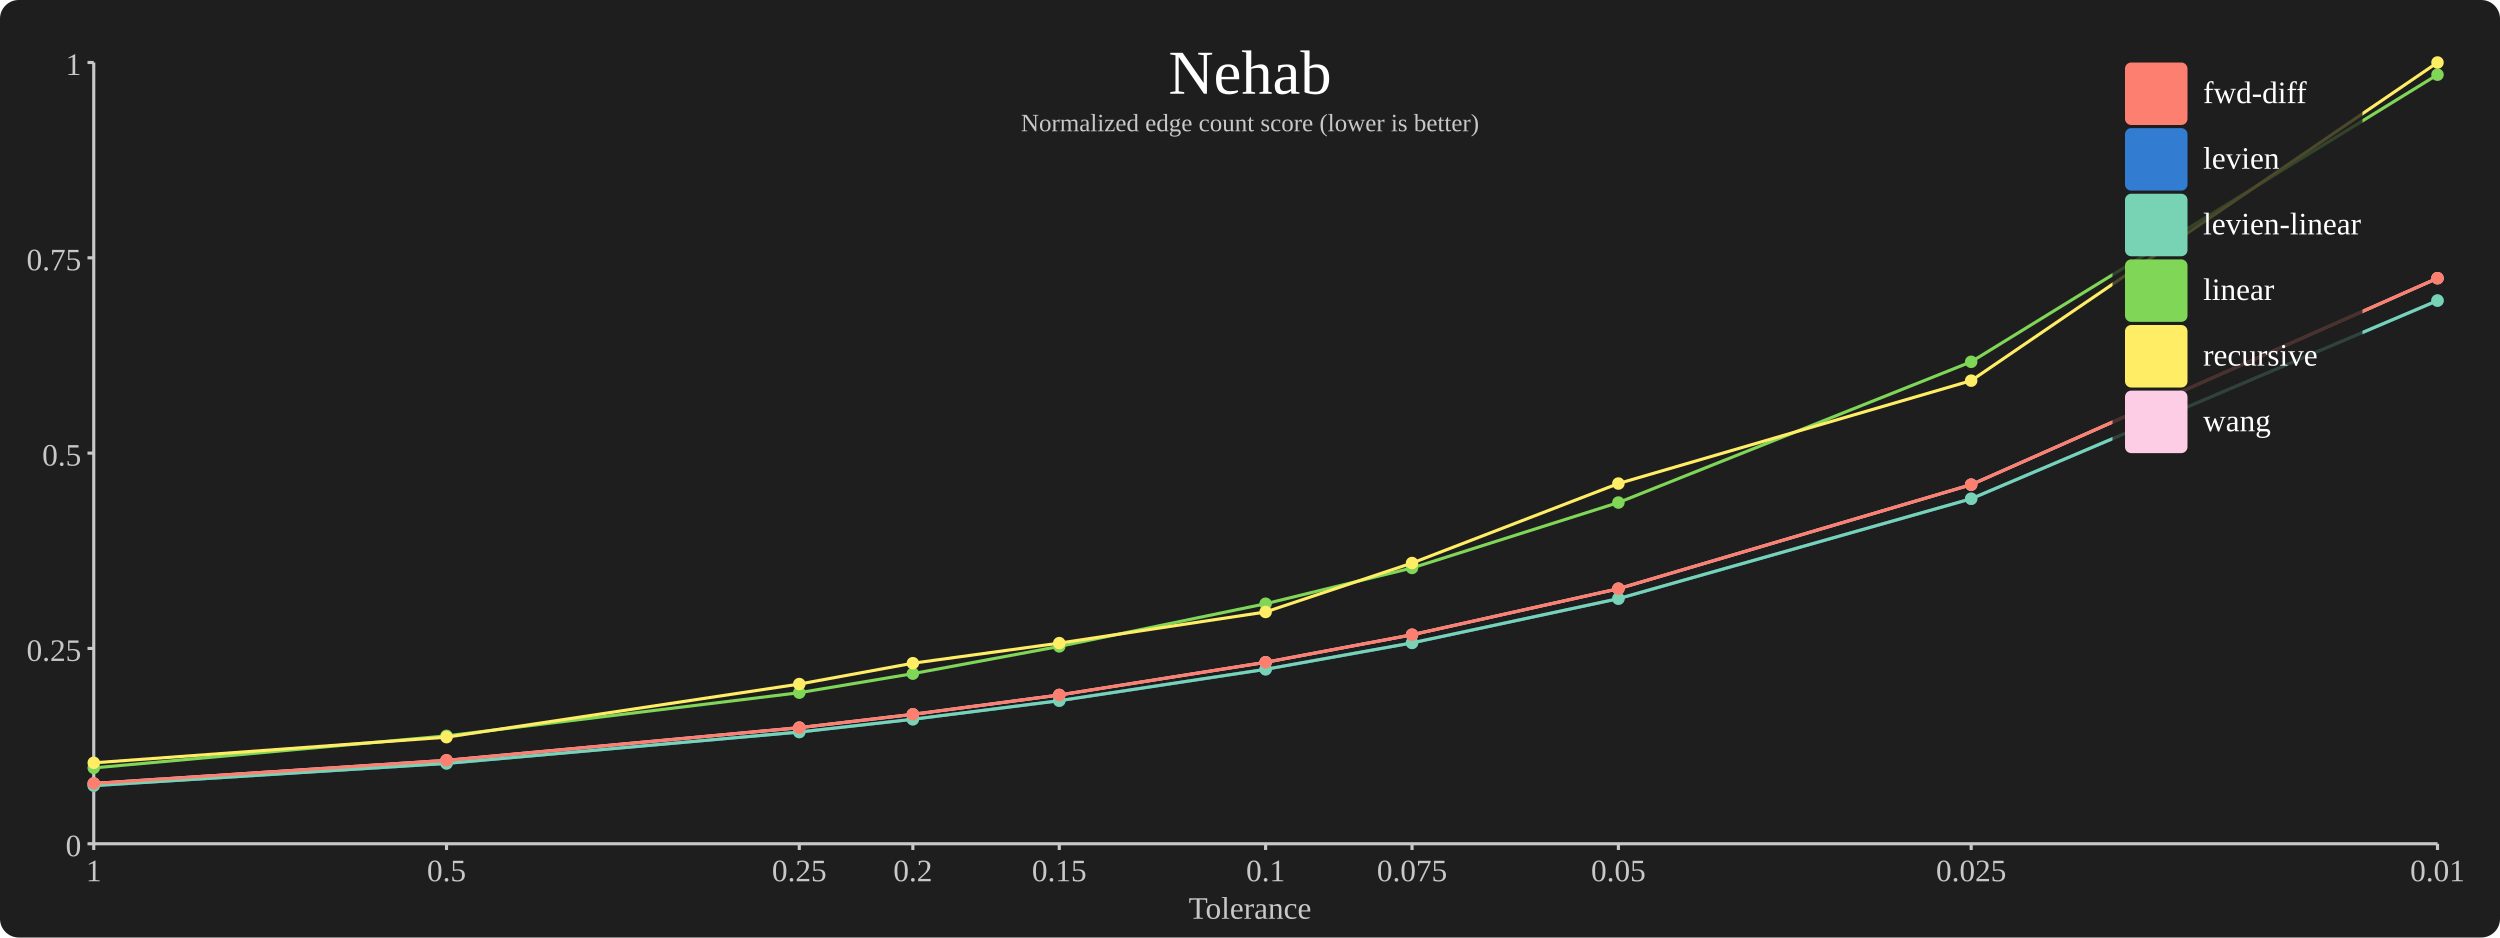
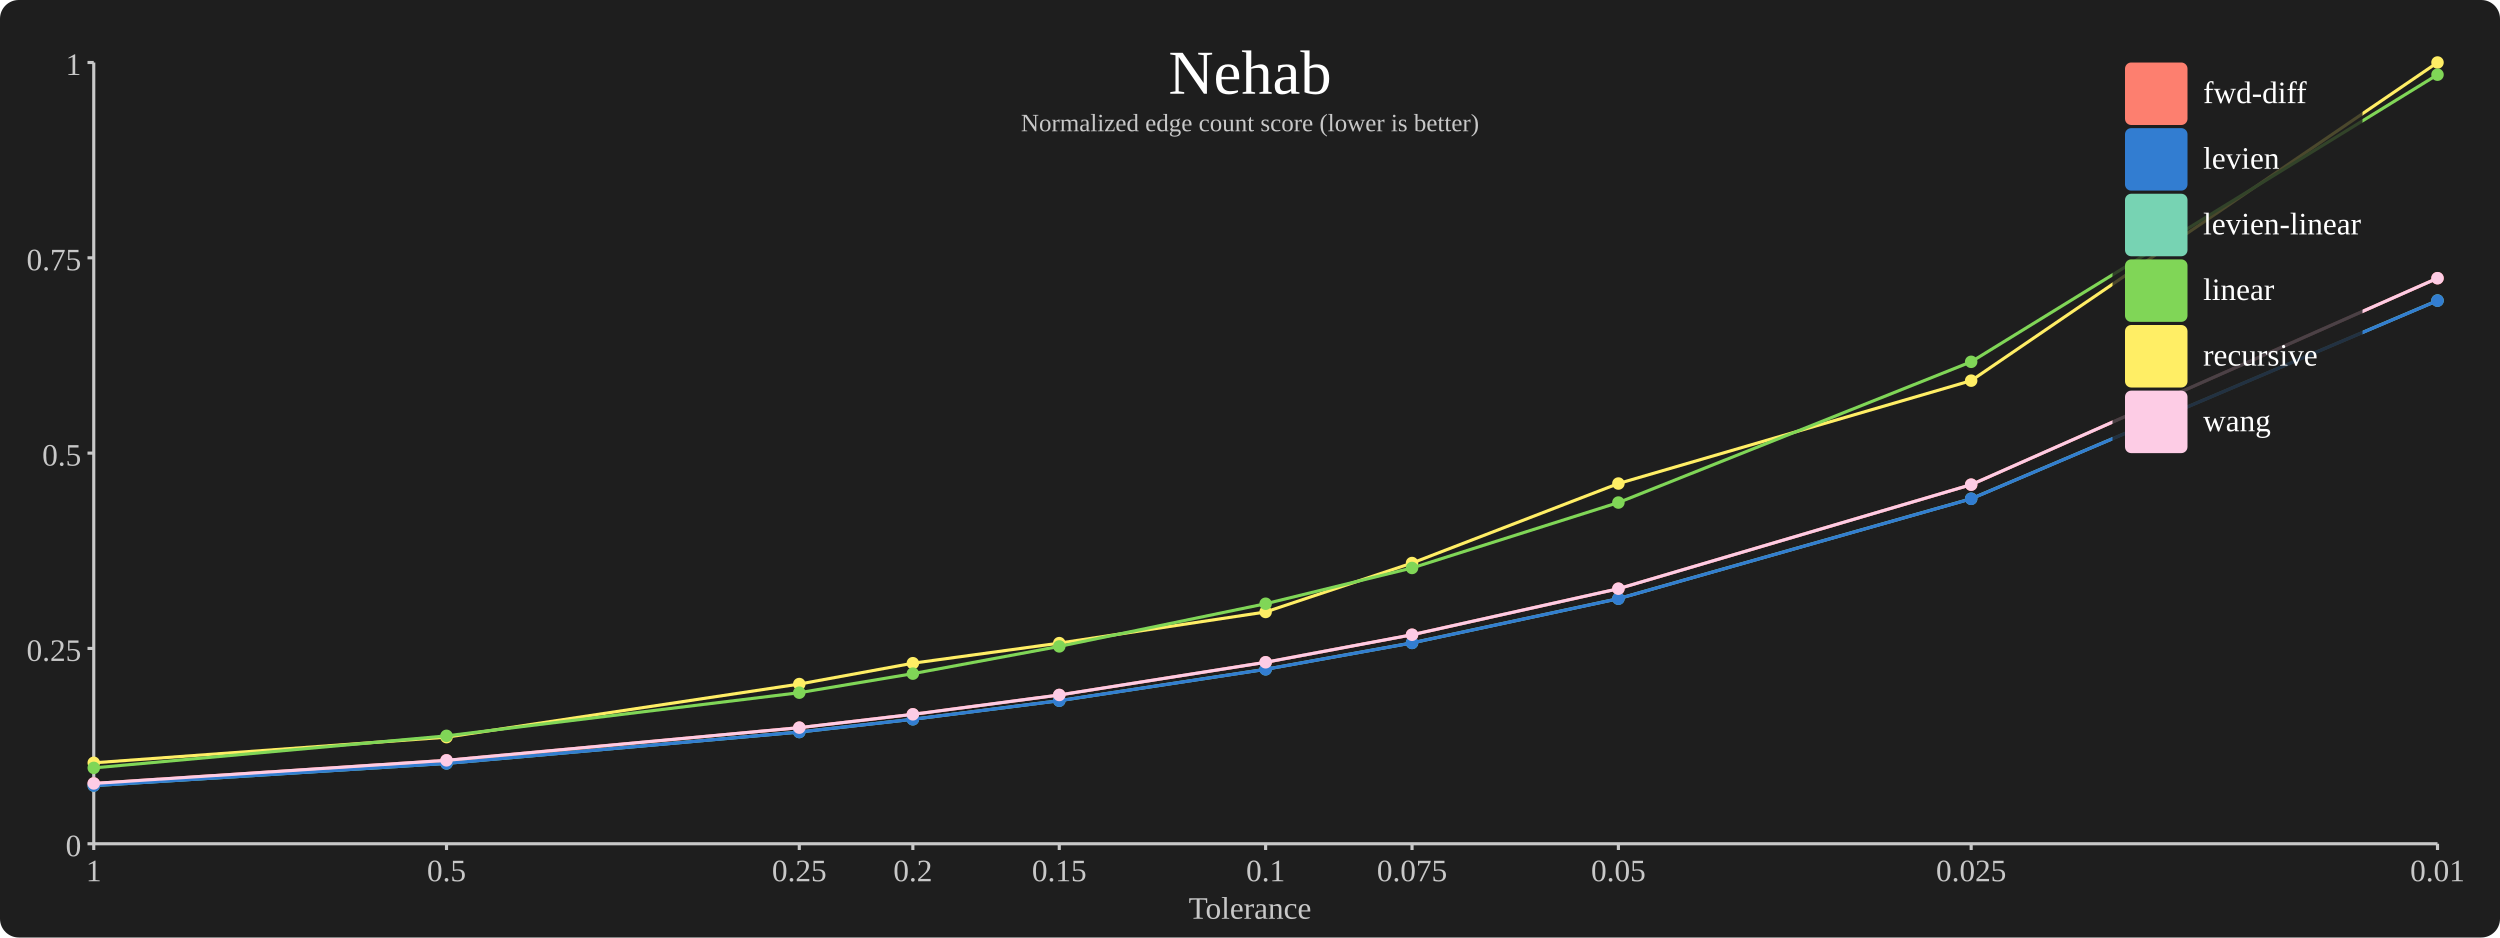
<svg xmlns="http://www.w3.org/2000/svg" viewBox="0 0 800 300">
  <rect x="0" y="0" width="800" height="300" ry="6" style="fill:rgb(30,30,30);stroke:none;fill-opacity:1;stroke-opacity:1;" />
  <path d="M 30 20 L 30 270" style="stroke:rgb(200,200,200);stroke-width:1" />
  <path d="M 30 270 L 780 270" style="stroke:rgb(200,200,200);stroke-width:1" />
  <path d="M 780 270 L 780 272" style="stroke:rgb(200,200,200);stroke-width:1" />
  <text x="780" y="282" style="font-size:10px;fill:rgb(200,200,200);text-anchor:middle;text-align:center;"> 0.01 </text>
  <path d="M 630.772 270 L 630.772 272" style="stroke:rgb(200,200,200);stroke-width:1" />
  <text x="630.772" y="282" style="font-size:10px;fill:rgb(200,200,200);text-anchor:middle;text-align:center;"> 0.025 </text>
  <path d="M 517.886 270 L 517.886 272" style="stroke:rgb(200,200,200);stroke-width:1" />
  <text x="517.886" y="282" style="font-size:10px;fill:rgb(200,200,200);text-anchor:middle;text-align:center;"> 0.05 </text>
  <path d="M 451.852 270 L 451.852 272" style="stroke:rgb(200,200,200);stroke-width:1" />
  <text x="451.852" y="282" style="font-size:10px;fill:rgb(200,200,200);text-anchor:middle;text-align:center;"> 0.075 </text>
  <path d="M 405 270 L 405 272" style="stroke:rgb(200,200,200);stroke-width:1" />
  <text x="405" y="282" style="font-size:10px;fill:rgb(200,200,200);text-anchor:middle;text-align:center;"> 0.1 </text>
  <path d="M 338.966 270 L 338.966 272" style="stroke:rgb(200,200,200);stroke-width:1" />
  <text x="338.966" y="282" style="font-size:10px;fill:rgb(200,200,200);text-anchor:middle;text-align:center;"> 0.15 </text>
  <path d="M 292.114 270 L 292.114 272" style="stroke:rgb(200,200,200);stroke-width:1" />
  <text x="292.114" y="282" style="font-size:10px;fill:rgb(200,200,200);text-anchor:middle;text-align:center;"> 0.2 </text>
  <path d="M 255.773 270 L 255.773 272" style="stroke:rgb(200,200,200);stroke-width:1" />
  <text x="255.773" y="282" style="font-size:10px;fill:rgb(200,200,200);text-anchor:middle;text-align:center;"> 0.25 </text>
  <path d="M 142.886 270 L 142.886 272" style="stroke:rgb(200,200,200);stroke-width:1" />
  <text x="142.886" y="282" style="font-size:10px;fill:rgb(200,200,200);text-anchor:middle;text-align:center;"> 0.5 </text>
  <path d="M 30 270 L 30 272" style="stroke:rgb(200,200,200);stroke-width:1" />
  <text x="30" y="282" style="font-size:10px;fill:rgb(200,200,200);text-anchor:middle;text-align:center;"> 1 </text>
  <path d="M 28 270 L 30 270" style="stroke:rgb(200,200,200);stroke-width:1" />
  <text x="26" y="274" style="font-size:10px;fill:rgb(200,200,200);text-anchor:end;text-align:right;"> 0 </text>
  <path d="M 28 207.5 L 30 207.5" style="stroke:rgb(200,200,200);stroke-width:1" />
  <text x="26" y="211.5" style="font-size:10px;fill:rgb(200,200,200);text-anchor:end;text-align:right;"> 0.25 </text>
  <path d="M 28 145 L 30 145" style="stroke:rgb(200,200,200);stroke-width:1" />
  <text x="26" y="149" style="font-size:10px;fill:rgb(200,200,200);text-anchor:end;text-align:right;"> 0.5 </text>
  <path d="M 28 82.5 L 30 82.5" style="stroke:rgb(200,200,200);stroke-width:1" />
  <text x="26" y="86.5" style="font-size:10px;fill:rgb(200,200,200);text-anchor:end;text-align:right;"> 0.75 </text>
  <path d="M 28 20 L 30 20" style="stroke:rgb(200,200,200);stroke-width:1" />
  <text x="26" y="24" style="font-size:10px;fill:rgb(200,200,200);text-anchor:end;text-align:right;"> 1 </text>
  <text x="400" y="294" style="font-size:10px;fill:rgb(200,200,200);text-anchor:middle;text-align:center;"> Tolerance </text>
-   <circle cx="780" cy="23.898" r="2" style="fill:rgb(128,214,87);stroke:none;fill-opacity:1;stroke-opacity:1;" />
-   <path d="M 780 23.898 L 630.772 115.78" style="stroke:rgb(128,214,87);stroke-width:1" />
-   <circle cx="630.772" cy="115.78" r="2" style="fill:rgb(128,214,87);stroke:none;fill-opacity:1;stroke-opacity:1;" />
-   <path d="M 630.772 115.78 L 517.886 160.815" style="stroke:rgb(128,214,87);stroke-width:1" />
-   <circle cx="517.886" cy="160.815" r="2" style="fill:rgb(128,214,87);stroke:none;fill-opacity:1;stroke-opacity:1;" />
-   <path d="M 517.886 160.815 L 451.852 181.748" style="stroke:rgb(128,214,87);stroke-width:1" />
-   <circle cx="451.852" cy="181.748" r="2" style="fill:rgb(128,214,87);stroke:none;fill-opacity:1;stroke-opacity:1;" />
-   <path d="M 451.852 181.748 L 405 193.195" style="stroke:rgb(128,214,87);stroke-width:1" />
-   <circle cx="405" cy="193.195" r="2" style="fill:rgb(128,214,87);stroke:none;fill-opacity:1;stroke-opacity:1;" />
-   <path d="M 405 193.195 L 338.966 206.847" style="stroke:rgb(128,214,87);stroke-width:1" />
-   <circle cx="338.966" cy="206.847" r="2" style="fill:rgb(128,214,87);stroke:none;fill-opacity:1;stroke-opacity:1;" />
-   <path d="M 338.966 206.847 L 292.114 215.565" style="stroke:rgb(128,214,87);stroke-width:1" />
-   <circle cx="292.114" cy="215.565" r="2" style="fill:rgb(128,214,87);stroke:none;fill-opacity:1;stroke-opacity:1;" />
-   <path d="M 292.114 215.565 L 255.773 221.657" style="stroke:rgb(128,214,87);stroke-width:1" />
-   <circle cx="255.773" cy="221.657" r="2" style="fill:rgb(128,214,87);stroke:none;fill-opacity:1;stroke-opacity:1;" />
-   <path d="M 255.773 221.657 L 142.886 235.47" style="stroke:rgb(128,214,87);stroke-width:1" />
-   <circle cx="142.886" cy="235.47" r="2" style="fill:rgb(128,214,87);stroke:none;fill-opacity:1;stroke-opacity:1;" />
-   <path d="M 142.886 235.47 L 30 245.725" style="stroke:rgb(128,214,87);stroke-width:1" />
-   <circle cx="30" cy="245.725" r="2" style="fill:rgb(128,214,87);stroke:none;fill-opacity:1;stroke-opacity:1;" />
-   <circle cx="780" cy="96.205" r="2" style="fill:rgb(50,125,209);stroke:none;fill-opacity:1;stroke-opacity:1;" />
-   <path d="M 780 96.205 L 630.772 159.618" style="stroke:rgb(50,125,209);stroke-width:1" />
-   <circle cx="630.772" cy="159.618" r="2" style="fill:rgb(50,125,209);stroke:none;fill-opacity:1;stroke-opacity:1;" />
-   <path d="M 630.772 159.618 L 517.886 191.58" style="stroke:rgb(50,125,209);stroke-width:1" />
-   <circle cx="517.886" cy="191.58" r="2" style="fill:rgb(50,125,209);stroke:none;fill-opacity:1;stroke-opacity:1;" />
-   <path d="M 517.886 191.58 L 451.852 205.728" style="stroke:rgb(50,125,209);stroke-width:1" />
-   <circle cx="451.852" cy="205.728" r="2" style="fill:rgb(50,125,209);stroke:none;fill-opacity:1;stroke-opacity:1;" />
-   <path d="M 451.852 205.728 L 405 214.175" style="stroke:rgb(50,125,209);stroke-width:1" />
-   <circle cx="405" cy="214.175" r="2" style="fill:rgb(50,125,209);stroke:none;fill-opacity:1;stroke-opacity:1;" />
-   <path d="M 405 214.175 L 338.966 224.218" style="stroke:rgb(50,125,209);stroke-width:1" />
-   <circle cx="338.966" cy="224.218" r="2" style="fill:rgb(50,125,209);stroke:none;fill-opacity:1;stroke-opacity:1;" />
-   <path d="M 338.966 224.218 L 292.114 230.165" style="stroke:rgb(50,125,209);stroke-width:1" />
-   <circle cx="292.114" cy="230.165" r="2" style="fill:rgb(50,125,209);stroke:none;fill-opacity:1;stroke-opacity:1;" />
-   <path d="M 292.114 230.165 L 255.773 234.243" style="stroke:rgb(50,125,209);stroke-width:1" />
-   <circle cx="255.773" cy="234.243" r="2" style="fill:rgb(50,125,209);stroke:none;fill-opacity:1;stroke-opacity:1;" />
-   <path d="M 255.773 234.243 L 142.886 244.285" style="stroke:rgb(50,125,209);stroke-width:1" />
-   <circle cx="142.886" cy="244.285" r="2" style="fill:rgb(50,125,209);stroke:none;fill-opacity:1;stroke-opacity:1;" />
-   <path d="M 142.886 244.285 L 30 251.39" style="stroke:rgb(50,125,209);stroke-width:1" />
-   <circle cx="30" cy="251.39" r="2" style="fill:rgb(50,125,209);stroke:none;fill-opacity:1;stroke-opacity:1;" />
-   <circle cx="780" cy="20" r="2" style="fill:rgb(255,238,101);stroke:none;fill-opacity:1;stroke-opacity:1;" />
-   <path d="M 780 20 L 630.772 121.81" style="stroke:rgb(255,238,101);stroke-width:1" />
-   <circle cx="630.772" cy="121.81" r="2" style="fill:rgb(255,238,101);stroke:none;fill-opacity:1;stroke-opacity:1;" />
-   <path d="M 630.772 121.81 L 517.886 154.73" style="stroke:rgb(255,238,101);stroke-width:1" />
-   <circle cx="517.886" cy="154.73" r="2" style="fill:rgb(255,238,101);stroke:none;fill-opacity:1;stroke-opacity:1;" />
-   <path d="M 517.886 154.73 L 451.852 180.173" style="stroke:rgb(255,238,101);stroke-width:1" />
-   <circle cx="451.852" cy="180.173" r="2" style="fill:rgb(255,238,101);stroke:none;fill-opacity:1;stroke-opacity:1;" />
-   <path d="M 451.852 180.173 L 405 195.825" style="stroke:rgb(255,238,101);stroke-width:1" />
-   <circle cx="405" cy="195.825" r="2" style="fill:rgb(255,238,101);stroke:none;fill-opacity:1;stroke-opacity:1;" />
-   <path d="M 405 195.825 L 338.966 205.8" style="stroke:rgb(255,238,101);stroke-width:1" />
-   <circle cx="338.966" cy="205.8" r="2" style="fill:rgb(255,238,101);stroke:none;fill-opacity:1;stroke-opacity:1;" />
-   <path d="M 338.966 205.8 L 292.114 212.225" style="stroke:rgb(255,238,101);stroke-width:1" />
-   <circle cx="292.114" cy="212.225" r="2" style="fill:rgb(255,238,101);stroke:none;fill-opacity:1;stroke-opacity:1;" />
-   <path d="M 292.114 212.225 L 255.773 218.897" style="stroke:rgb(255,238,101);stroke-width:1" />
-   <circle cx="255.773" cy="218.897" r="2" style="fill:rgb(255,238,101);stroke:none;fill-opacity:1;stroke-opacity:1;" />
-   <path d="M 255.773 218.897 L 142.886 235.887" style="stroke:rgb(255,238,101);stroke-width:1" />
-   <circle cx="142.886" cy="235.887" r="2" style="fill:rgb(255,238,101);stroke:none;fill-opacity:1;stroke-opacity:1;" />
-   <path d="M 142.886 235.887 L 30 244.095" style="stroke:rgb(255,238,101);stroke-width:1" />
-   <circle cx="30" cy="244.095" r="2" style="fill:rgb(255,238,101);stroke:none;fill-opacity:1;stroke-opacity:1;" />
-   <circle cx="780" cy="89.025" r="2" style="fill:rgb(253,204,229);stroke:none;fill-opacity:1;stroke-opacity:1;" />
-   <path d="M 780 89.025 L 630.772 155.093" style="stroke:rgb(253,204,229);stroke-width:1" />
-   <circle cx="630.772" cy="155.093" r="2" style="fill:rgb(253,204,229);stroke:none;fill-opacity:1;stroke-opacity:1;" />
-   <path d="M 630.772 155.093 L 517.886 188.387" style="stroke:rgb(253,204,229);stroke-width:1" />
-   <circle cx="517.886" cy="188.387" r="2" style="fill:rgb(253,204,229);stroke:none;fill-opacity:1;stroke-opacity:1;" />
-   <path d="M 517.886 188.387 L 451.852 203.12" style="stroke:rgb(253,204,229);stroke-width:1" />
-   <circle cx="451.852" cy="203.12" r="2" style="fill:rgb(253,204,229);stroke:none;fill-opacity:1;stroke-opacity:1;" />
-   <path d="M 451.852 203.12 L 405 211.93" style="stroke:rgb(253,204,229);stroke-width:1" />
-   <circle cx="405" cy="211.93" r="2" style="fill:rgb(253,204,229);stroke:none;fill-opacity:1;stroke-opacity:1;" />
-   <path d="M 405 211.93 L 338.966 222.39" style="stroke:rgb(253,204,229);stroke-width:1" />
-   <circle cx="338.966" cy="222.39" r="2" style="fill:rgb(253,204,229);stroke:none;fill-opacity:1;stroke-opacity:1;" />
-   <path d="M 338.966 222.39 L 292.114 228.583" style="stroke:rgb(253,204,229);stroke-width:1" />
-   <circle cx="292.114" cy="228.583" r="2" style="fill:rgb(253,204,229);stroke:none;fill-opacity:1;stroke-opacity:1;" />
-   <path d="M 292.114 228.583 L 255.773 232.85" style="stroke:rgb(253,204,229);stroke-width:1" />
-   <circle cx="255.773" cy="232.85" r="2" style="fill:rgb(253,204,229);stroke:none;fill-opacity:1;stroke-opacity:1;" />
-   <path d="M 255.773 232.85 L 142.886 243.31" style="stroke:rgb(253,204,229);stroke-width:1" />
-   <circle cx="142.886" cy="243.31" r="2" style="fill:rgb(253,204,229);stroke:none;fill-opacity:1;stroke-opacity:1;" />
-   <path d="M 142.886 243.31 L 30 250.7" style="stroke:rgb(253,204,229);stroke-width:1" />
-   <circle cx="30" cy="250.7" r="2" style="fill:rgb(253,204,229);stroke:none;fill-opacity:1;stroke-opacity:1;" />
  <circle cx="780" cy="96.18" r="2" style="fill:rgb(119,211,179);stroke:none;fill-opacity:1;stroke-opacity:1;" />
  <path d="M 780 96.18 L 630.772 159.597" style="stroke:rgb(119,211,179);stroke-width:1" />
  <circle cx="630.772" cy="159.597" r="2" style="fill:rgb(119,211,179);stroke:none;fill-opacity:1;stroke-opacity:1;" />
  <path d="M 630.772 159.597 L 517.886 191.567" style="stroke:rgb(119,211,179);stroke-width:1" />
  <circle cx="517.886" cy="191.567" r="2" style="fill:rgb(119,211,179);stroke:none;fill-opacity:1;stroke-opacity:1;" />
  <path d="M 517.886 191.567 L 451.852 205.72" style="stroke:rgb(119,211,179);stroke-width:1" />
  <circle cx="451.852" cy="205.72" r="2" style="fill:rgb(119,211,179);stroke:none;fill-opacity:1;stroke-opacity:1;" />
  <path d="M 451.852 205.72 L 405 214.167" style="stroke:rgb(119,211,179);stroke-width:1" />
  <circle cx="405" cy="214.167" r="2" style="fill:rgb(119,211,179);stroke:none;fill-opacity:1;stroke-opacity:1;" />
  <path d="M 405 214.167 L 338.966 224.218" style="stroke:rgb(119,211,179);stroke-width:1" />
  <circle cx="338.966" cy="224.218" r="2" style="fill:rgb(119,211,179);stroke:none;fill-opacity:1;stroke-opacity:1;" />
  <path d="M 338.966 224.218 L 292.114 230.162" style="stroke:rgb(119,211,179);stroke-width:1" />
  <circle cx="292.114" cy="230.162" r="2" style="fill:rgb(119,211,179);stroke:none;fill-opacity:1;stroke-opacity:1;" />
  <path d="M 292.114 230.162 L 255.773 234.245" style="stroke:rgb(119,211,179);stroke-width:1" />
  <circle cx="255.773" cy="234.245" r="2" style="fill:rgb(119,211,179);stroke:none;fill-opacity:1;stroke-opacity:1;" />
  <path d="M 255.773 234.245 L 142.886 244.287" style="stroke:rgb(119,211,179);stroke-width:1" />
  <circle cx="142.886" cy="244.287" r="2" style="fill:rgb(119,211,179);stroke:none;fill-opacity:1;stroke-opacity:1;" />
  <path d="M 142.886 244.287 L 30 251.393" style="stroke:rgb(119,211,179);stroke-width:1" />
  <circle cx="30" cy="251.393" r="2" style="fill:rgb(119,211,179);stroke:none;fill-opacity:1;stroke-opacity:1;" />
  <circle cx="780" cy="89.025" r="2" style="fill:rgb(253,127,111);stroke:none;fill-opacity:1;stroke-opacity:1;" />
  <path d="M 780 89.025 L 630.772 155.093" style="stroke:rgb(253,127,111);stroke-width:1" />
  <circle cx="630.772" cy="155.093" r="2" style="fill:rgb(253,127,111);stroke:none;fill-opacity:1;stroke-opacity:1;" />
  <path d="M 630.772 155.093 L 517.886 188.387" style="stroke:rgb(253,127,111);stroke-width:1" />
  <circle cx="517.886" cy="188.387" r="2" style="fill:rgb(253,127,111);stroke:none;fill-opacity:1;stroke-opacity:1;" />
  <path d="M 517.886 188.387 L 451.852 203.12" style="stroke:rgb(253,127,111);stroke-width:1" />
  <circle cx="451.852" cy="203.12" r="2" style="fill:rgb(253,127,111);stroke:none;fill-opacity:1;stroke-opacity:1;" />
  <path d="M 451.852 203.12 L 405 211.93" style="stroke:rgb(253,127,111);stroke-width:1" />
  <circle cx="405" cy="211.93" r="2" style="fill:rgb(253,127,111);stroke:none;fill-opacity:1;stroke-opacity:1;" />
  <path d="M 405 211.93 L 338.966 222.39" style="stroke:rgb(253,127,111);stroke-width:1" />
  <circle cx="338.966" cy="222.39" r="2" style="fill:rgb(253,127,111);stroke:none;fill-opacity:1;stroke-opacity:1;" />
  <path d="M 338.966 222.39 L 292.114 228.583" style="stroke:rgb(253,127,111);stroke-width:1" />
  <circle cx="292.114" cy="228.583" r="2" style="fill:rgb(253,127,111);stroke:none;fill-opacity:1;stroke-opacity:1;" />
  <path d="M 292.114 228.583 L 255.773 232.85" style="stroke:rgb(253,127,111);stroke-width:1" />
  <circle cx="255.773" cy="232.85" r="2" style="fill:rgb(253,127,111);stroke:none;fill-opacity:1;stroke-opacity:1;" />
  <path d="M 255.773 232.85 L 142.886 243.31" style="stroke:rgb(253,127,111);stroke-width:1" />
  <circle cx="142.886" cy="243.31" r="2" style="fill:rgb(253,127,111);stroke:none;fill-opacity:1;stroke-opacity:1;" />
  <path d="M 142.886 243.31 L 30 250.7" style="stroke:rgb(253,127,111);stroke-width:1" />
  <circle cx="30" cy="250.7" r="2" style="fill:rgb(253,127,111);stroke:none;fill-opacity:1;stroke-opacity:1;" />
+   <circle cx="780" cy="20" r="2" style="fill:rgb(255,238,101);stroke:none;fill-opacity:1;stroke-opacity:1;" />
+   <path d="M 780 20 L 630.772 121.81" style="stroke:rgb(255,238,101);stroke-width:1" />
+   <circle cx="630.772" cy="121.81" r="2" style="fill:rgb(255,238,101);stroke:none;fill-opacity:1;stroke-opacity:1;" />
+   <path d="M 630.772 121.81 L 517.886 154.73" style="stroke:rgb(255,238,101);stroke-width:1" />
+   <circle cx="517.886" cy="154.73" r="2" style="fill:rgb(255,238,101);stroke:none;fill-opacity:1;stroke-opacity:1;" />
+   <path d="M 517.886 154.73 L 451.852 180.173" style="stroke:rgb(255,238,101);stroke-width:1" />
+   <circle cx="451.852" cy="180.173" r="2" style="fill:rgb(255,238,101);stroke:none;fill-opacity:1;stroke-opacity:1;" />
+   <path d="M 451.852 180.173 L 405 195.825" style="stroke:rgb(255,238,101);stroke-width:1" />
+   <circle cx="405" cy="195.825" r="2" style="fill:rgb(255,238,101);stroke:none;fill-opacity:1;stroke-opacity:1;" />
+   <path d="M 405 195.825 L 338.966 205.8" style="stroke:rgb(255,238,101);stroke-width:1" />
+   <circle cx="338.966" cy="205.8" r="2" style="fill:rgb(255,238,101);stroke:none;fill-opacity:1;stroke-opacity:1;" />
+   <path d="M 338.966 205.8 L 292.114 212.225" style="stroke:rgb(255,238,101);stroke-width:1" />
+   <circle cx="292.114" cy="212.225" r="2" style="fill:rgb(255,238,101);stroke:none;fill-opacity:1;stroke-opacity:1;" />
+   <path d="M 292.114 212.225 L 255.773 218.897" style="stroke:rgb(255,238,101);stroke-width:1" />
+   <circle cx="255.773" cy="218.897" r="2" style="fill:rgb(255,238,101);stroke:none;fill-opacity:1;stroke-opacity:1;" />
+   <path d="M 255.773 218.897 L 142.886 235.887" style="stroke:rgb(255,238,101);stroke-width:1" />
+   <circle cx="142.886" cy="235.887" r="2" style="fill:rgb(255,238,101);stroke:none;fill-opacity:1;stroke-opacity:1;" />
+   <path d="M 142.886 235.887 L 30 244.095" style="stroke:rgb(255,238,101);stroke-width:1" />
+   <circle cx="30" cy="244.095" r="2" style="fill:rgb(255,238,101);stroke:none;fill-opacity:1;stroke-opacity:1;" />
+   <circle cx="780" cy="96.205" r="2" style="fill:rgb(50,125,209);stroke:none;fill-opacity:1;stroke-opacity:1;" />
+   <path d="M 780 96.205 L 630.772 159.618" style="stroke:rgb(50,125,209);stroke-width:1" />
+   <circle cx="630.772" cy="159.618" r="2" style="fill:rgb(50,125,209);stroke:none;fill-opacity:1;stroke-opacity:1;" />
+   <path d="M 630.772 159.618 L 517.886 191.58" style="stroke:rgb(50,125,209);stroke-width:1" />
+   <circle cx="517.886" cy="191.58" r="2" style="fill:rgb(50,125,209);stroke:none;fill-opacity:1;stroke-opacity:1;" />
+   <path d="M 517.886 191.58 L 451.852 205.728" style="stroke:rgb(50,125,209);stroke-width:1" />
+   <circle cx="451.852" cy="205.728" r="2" style="fill:rgb(50,125,209);stroke:none;fill-opacity:1;stroke-opacity:1;" />
+   <path d="M 451.852 205.728 L 405 214.175" style="stroke:rgb(50,125,209);stroke-width:1" />
+   <circle cx="405" cy="214.175" r="2" style="fill:rgb(50,125,209);stroke:none;fill-opacity:1;stroke-opacity:1;" />
+   <path d="M 405 214.175 L 338.966 224.218" style="stroke:rgb(50,125,209);stroke-width:1" />
+   <circle cx="338.966" cy="224.218" r="2" style="fill:rgb(50,125,209);stroke:none;fill-opacity:1;stroke-opacity:1;" />
+   <path d="M 338.966 224.218 L 292.114 230.165" style="stroke:rgb(50,125,209);stroke-width:1" />
+   <circle cx="292.114" cy="230.165" r="2" style="fill:rgb(50,125,209);stroke:none;fill-opacity:1;stroke-opacity:1;" />
+   <path d="M 292.114 230.165 L 255.773 234.243" style="stroke:rgb(50,125,209);stroke-width:1" />
+   <circle cx="255.773" cy="234.243" r="2" style="fill:rgb(50,125,209);stroke:none;fill-opacity:1;stroke-opacity:1;" />
+   <path d="M 255.773 234.243 L 142.886 244.285" style="stroke:rgb(50,125,209);stroke-width:1" />
+   <circle cx="142.886" cy="244.285" r="2" style="fill:rgb(50,125,209);stroke:none;fill-opacity:1;stroke-opacity:1;" />
+   <path d="M 142.886 244.285 L 30 251.39" style="stroke:rgb(50,125,209);stroke-width:1" />
+   <circle cx="30" cy="251.39" r="2" style="fill:rgb(50,125,209);stroke:none;fill-opacity:1;stroke-opacity:1;" />
+   <circle cx="780" cy="89.025" r="2" style="fill:rgb(253,204,229);stroke:none;fill-opacity:1;stroke-opacity:1;" />
+   <path d="M 780 89.025 L 630.772 155.093" style="stroke:rgb(253,204,229);stroke-width:1" />
+   <circle cx="630.772" cy="155.093" r="2" style="fill:rgb(253,204,229);stroke:none;fill-opacity:1;stroke-opacity:1;" />
+   <path d="M 630.772 155.093 L 517.886 188.387" style="stroke:rgb(253,204,229);stroke-width:1" />
+   <circle cx="517.886" cy="188.387" r="2" style="fill:rgb(253,204,229);stroke:none;fill-opacity:1;stroke-opacity:1;" />
+   <path d="M 517.886 188.387 L 451.852 203.12" style="stroke:rgb(253,204,229);stroke-width:1" />
+   <circle cx="451.852" cy="203.12" r="2" style="fill:rgb(253,204,229);stroke:none;fill-opacity:1;stroke-opacity:1;" />
+   <path d="M 451.852 203.12 L 405 211.93" style="stroke:rgb(253,204,229);stroke-width:1" />
+   <circle cx="405" cy="211.93" r="2" style="fill:rgb(253,204,229);stroke:none;fill-opacity:1;stroke-opacity:1;" />
+   <path d="M 405 211.93 L 338.966 222.39" style="stroke:rgb(253,204,229);stroke-width:1" />
+   <circle cx="338.966" cy="222.39" r="2" style="fill:rgb(253,204,229);stroke:none;fill-opacity:1;stroke-opacity:1;" />
+   <path d="M 338.966 222.39 L 292.114 228.583" style="stroke:rgb(253,204,229);stroke-width:1" />
+   <circle cx="292.114" cy="228.583" r="2" style="fill:rgb(253,204,229);stroke:none;fill-opacity:1;stroke-opacity:1;" />
+   <path d="M 292.114 228.583 L 255.773 232.85" style="stroke:rgb(253,204,229);stroke-width:1" />
+   <circle cx="255.773" cy="232.85" r="2" style="fill:rgb(253,204,229);stroke:none;fill-opacity:1;stroke-opacity:1;" />
+   <path d="M 255.773 232.85 L 142.886 243.31" style="stroke:rgb(253,204,229);stroke-width:1" />
+   <circle cx="142.886" cy="243.31" r="2" style="fill:rgb(253,204,229);stroke:none;fill-opacity:1;stroke-opacity:1;" />
+   <path d="M 142.886 243.31 L 30 250.7" style="stroke:rgb(253,204,229);stroke-width:1" />
+   <circle cx="30" cy="250.7" r="2" style="fill:rgb(253,204,229);stroke:none;fill-opacity:1;stroke-opacity:1;" />
+   <circle cx="780" cy="23.898" r="2" style="fill:rgb(128,214,87);stroke:none;fill-opacity:1;stroke-opacity:1;" />
+   <path d="M 780 23.898 L 630.772 115.78" style="stroke:rgb(128,214,87);stroke-width:1" />
+   <circle cx="630.772" cy="115.78" r="2" style="fill:rgb(128,214,87);stroke:none;fill-opacity:1;stroke-opacity:1;" />
+   <path d="M 630.772 115.78 L 517.886 160.815" style="stroke:rgb(128,214,87);stroke-width:1" />
+   <circle cx="517.886" cy="160.815" r="2" style="fill:rgb(128,214,87);stroke:none;fill-opacity:1;stroke-opacity:1;" />
+   <path d="M 517.886 160.815 L 451.852 181.748" style="stroke:rgb(128,214,87);stroke-width:1" />
+   <circle cx="451.852" cy="181.748" r="2" style="fill:rgb(128,214,87);stroke:none;fill-opacity:1;stroke-opacity:1;" />
+   <path d="M 451.852 181.748 L 405 193.195" style="stroke:rgb(128,214,87);stroke-width:1" />
+   <circle cx="405" cy="193.195" r="2" style="fill:rgb(128,214,87);stroke:none;fill-opacity:1;stroke-opacity:1;" />
+   <path d="M 405 193.195 L 338.966 206.847" style="stroke:rgb(128,214,87);stroke-width:1" />
+   <circle cx="338.966" cy="206.847" r="2" style="fill:rgb(128,214,87);stroke:none;fill-opacity:1;stroke-opacity:1;" />
+   <path d="M 338.966 206.847 L 292.114 215.565" style="stroke:rgb(128,214,87);stroke-width:1" />
+   <circle cx="292.114" cy="215.565" r="2" style="fill:rgb(128,214,87);stroke:none;fill-opacity:1;stroke-opacity:1;" />
+   <path d="M 292.114 215.565 L 255.773 221.657" style="stroke:rgb(128,214,87);stroke-width:1" />
+   <circle cx="255.773" cy="221.657" r="2" style="fill:rgb(128,214,87);stroke:none;fill-opacity:1;stroke-opacity:1;" />
+   <path d="M 255.773 221.657 L 142.886 235.47" style="stroke:rgb(128,214,87);stroke-width:1" />
+   <circle cx="142.886" cy="235.47" r="2" style="fill:rgb(128,214,87);stroke:none;fill-opacity:1;stroke-opacity:1;" />
+   <path d="M 142.886 235.47 L 30 245.725" style="stroke:rgb(128,214,87);stroke-width:1" />
+   <circle cx="30" cy="245.725" r="2" style="fill:rgb(128,214,87);stroke:none;fill-opacity:1;stroke-opacity:1;" />
  <rect x="676" y="16" width="80" height="133" ry="4" style="fill:rgb(30,30,30);stroke:none;fill-opacity:0.8;stroke-opacity:1;" />
  <rect x="680" y="20" width="20" height="20" ry="2" style="fill:rgb(253,127,111);stroke:none;fill-opacity:1;stroke-opacity:1;" />
  <text x="705" y="33" style="font-size:10px;fill:rgb(255,255,255);text-anchor:start;text-align:left;"> fwd-diff </text>
  <rect x="680" y="41" width="20" height="20" ry="2" style="fill:rgb(50,125,209);stroke:none;fill-opacity:1;stroke-opacity:1;" />
  <text x="705" y="54" style="font-size:10px;fill:rgb(255,255,255);text-anchor:start;text-align:left;"> levien </text>
  <rect x="680" y="62" width="20" height="20" ry="2" style="fill:rgb(119,211,179);stroke:none;fill-opacity:1;stroke-opacity:1;" />
  <text x="705" y="75" style="font-size:10px;fill:rgb(255,255,255);text-anchor:start;text-align:left;"> levien-linear </text>
  <rect x="680" y="83" width="20" height="20" ry="2" style="fill:rgb(128,214,87);stroke:none;fill-opacity:1;stroke-opacity:1;" />
  <text x="705" y="96" style="font-size:10px;fill:rgb(255,255,255);text-anchor:start;text-align:left;"> linear </text>
  <rect x="680" y="104" width="20" height="20" ry="2" style="fill:rgb(255,238,101);stroke:none;fill-opacity:1;stroke-opacity:1;" />
  <text x="705" y="117" style="font-size:10px;fill:rgb(255,255,255);text-anchor:start;text-align:left;"> recursive </text>
  <rect x="680" y="125" width="20" height="20" ry="2" style="fill:rgb(253,204,229);stroke:none;fill-opacity:1;stroke-opacity:1;" />
  <text x="705" y="138" style="font-size:10px;fill:rgb(255,255,255);text-anchor:start;text-align:left;"> wang </text>
  <text x="400" y="30" style="font-size:20px;fill:rgb(255,255,255);text-anchor:middle;text-align:center;"> Nehab </text>
  <text x="400" y="42" style="font-size:8px;fill:rgb(200,200,200);text-anchor:middle;text-align:center;"> Normalized edge count score (lower is better) </text>
</svg>
